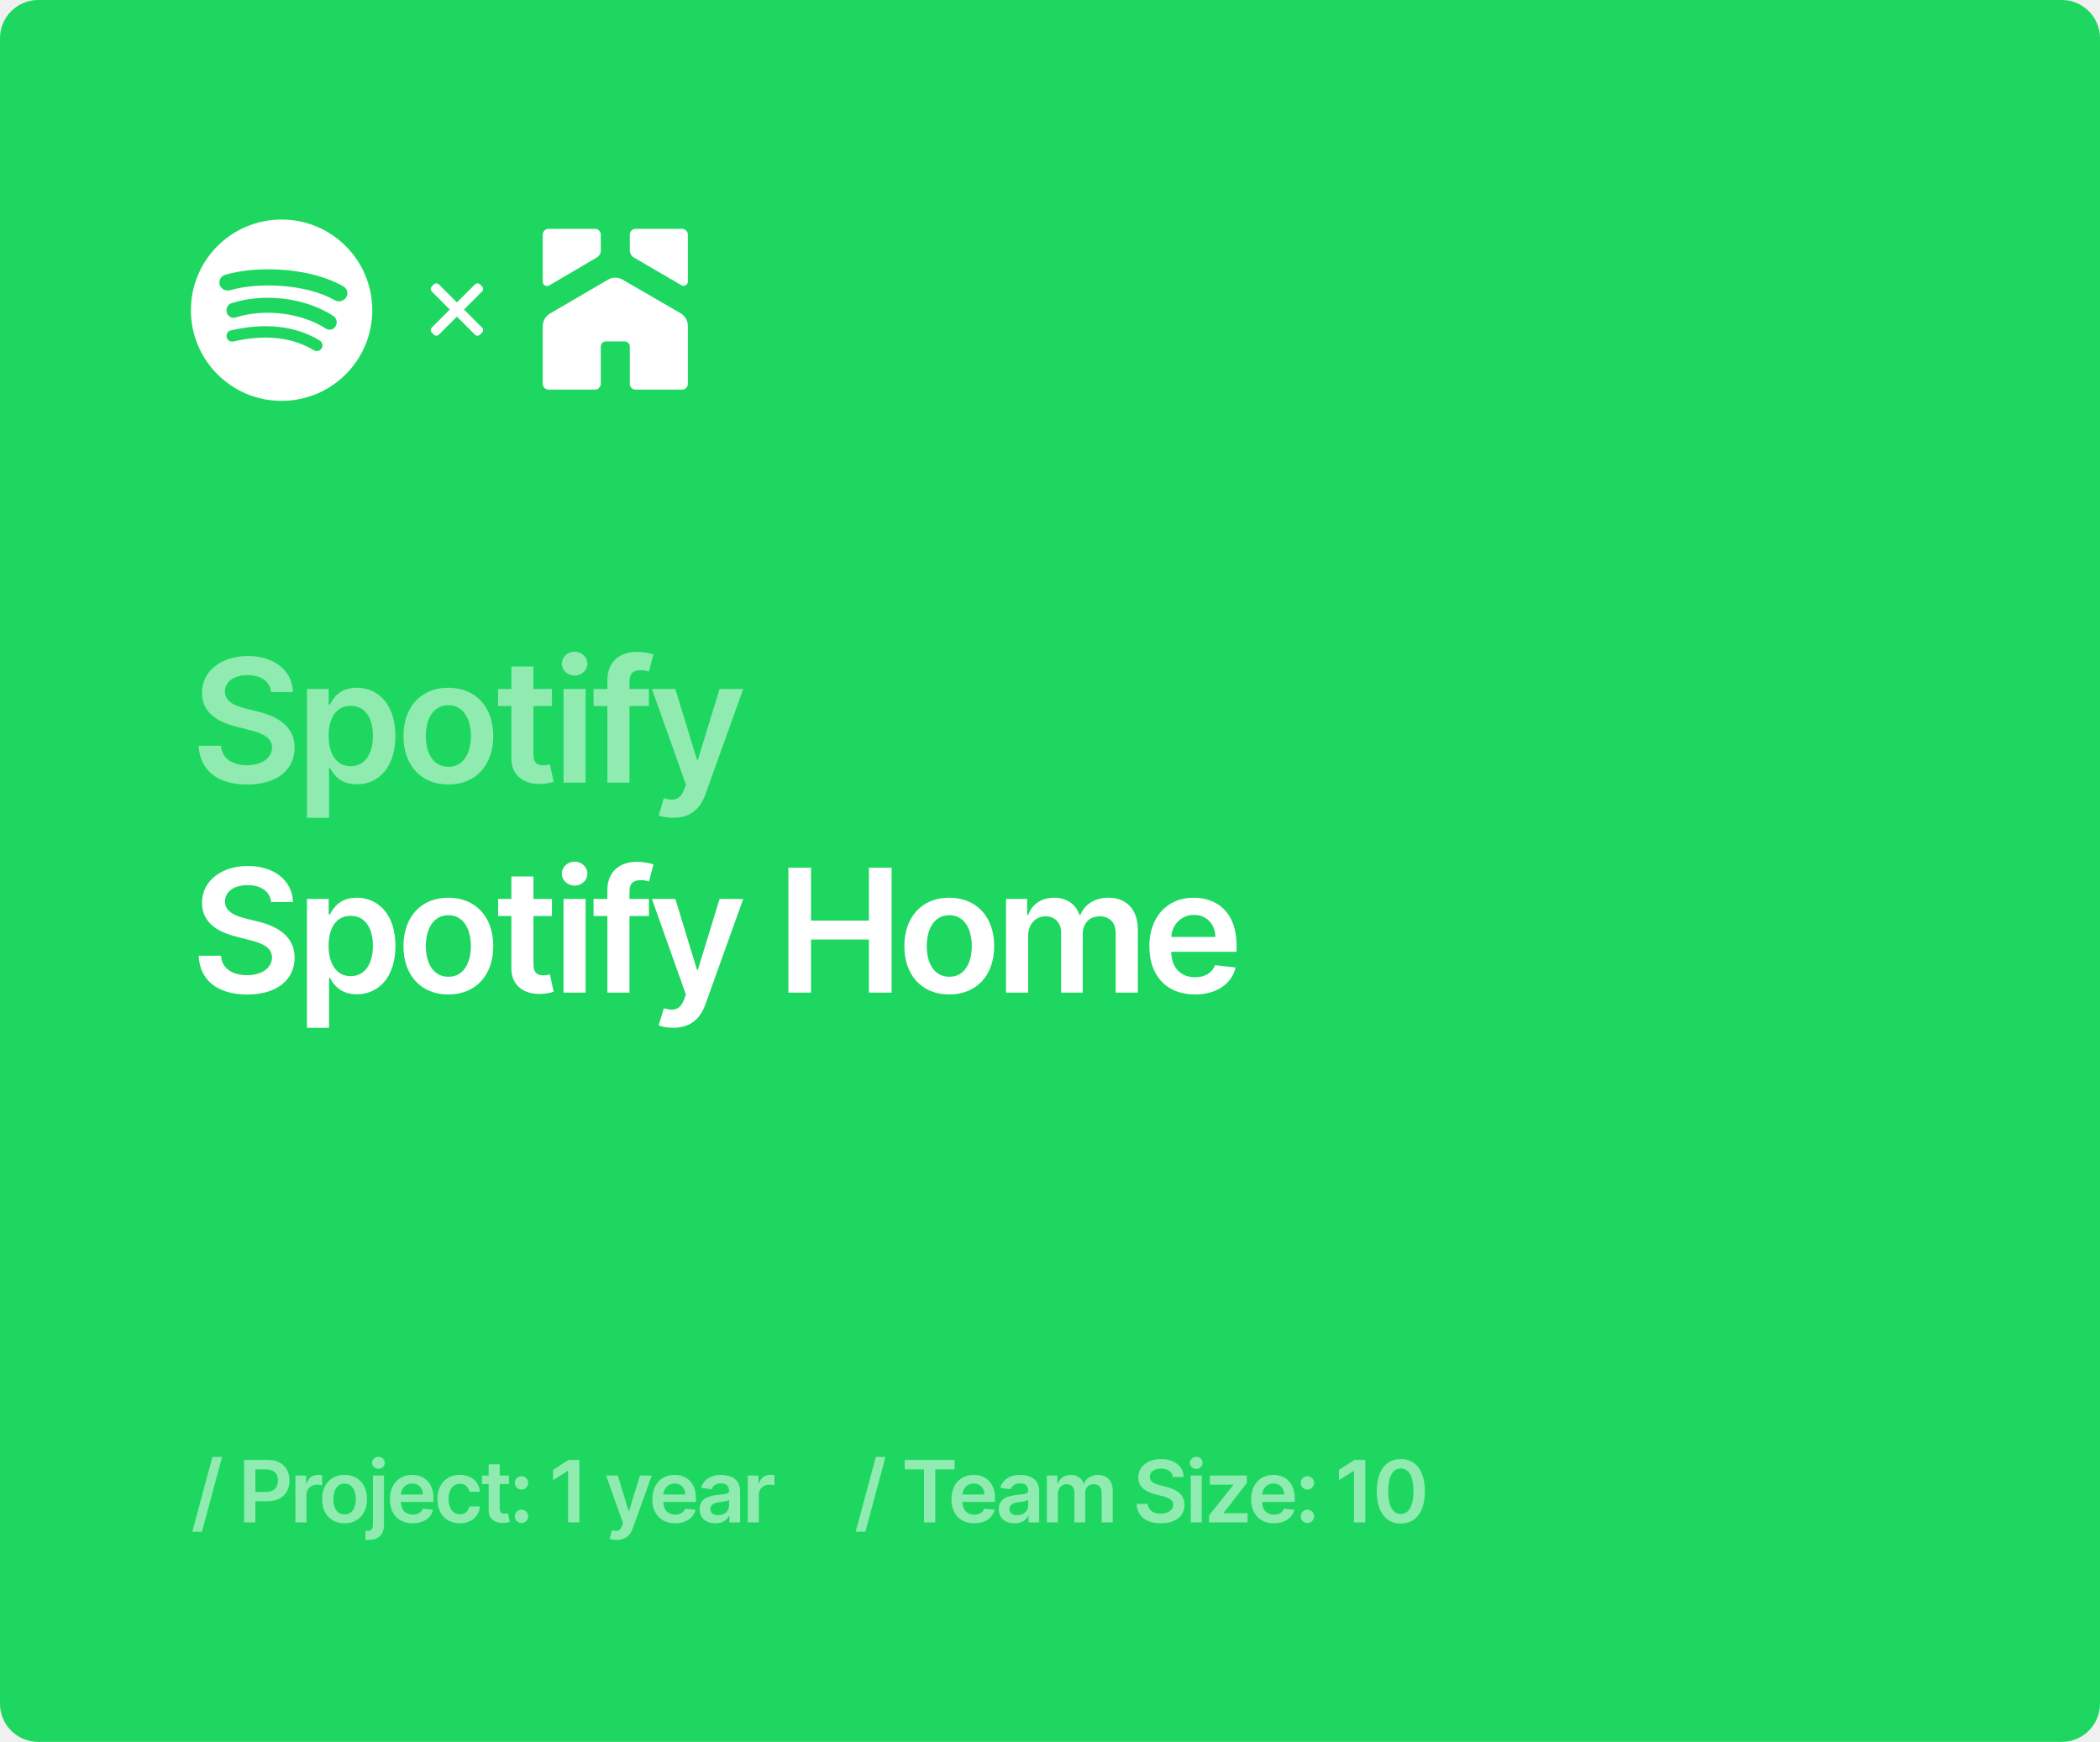
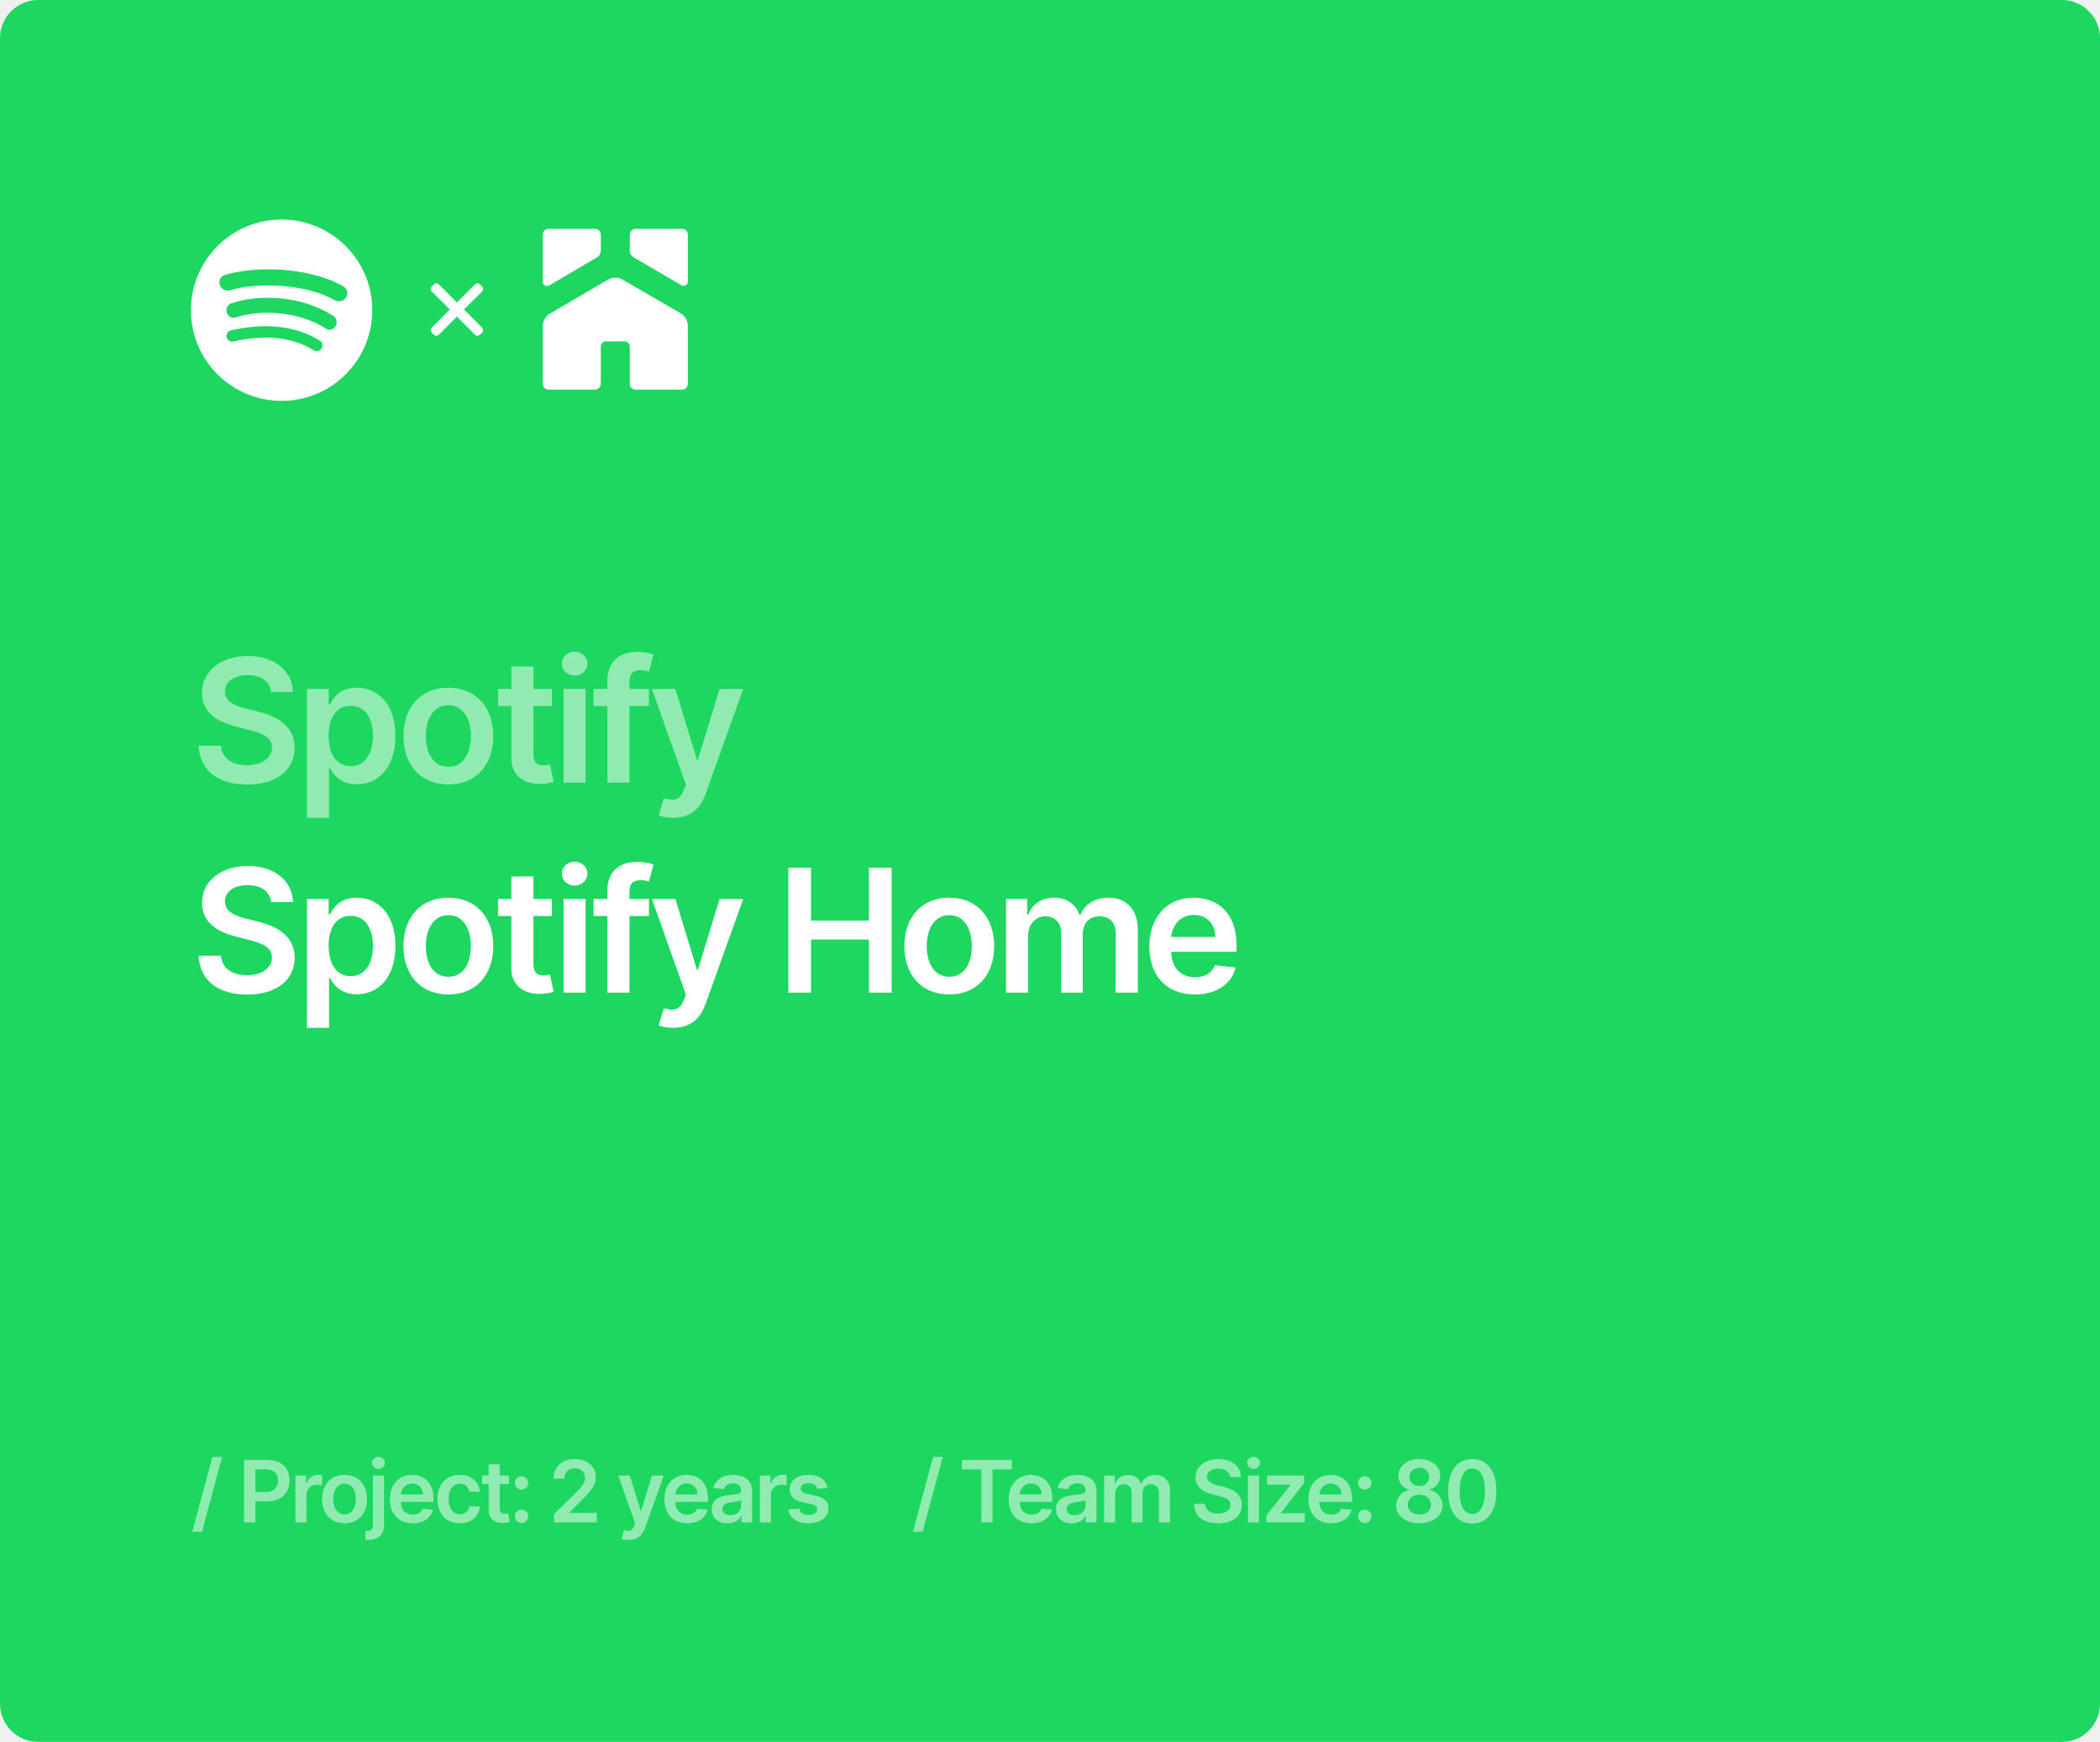
<svg xmlns="http://www.w3.org/2000/svg" width="440" height="365" viewBox="0 0 440 365" fill="none">
  <rect width="440" height="365" rx="8" fill="#1ED760" />
-   <path d="M46.533 305.295H44.506L40.288 320.969H42.314L46.533 305.295ZM51.136 319H53.508V314.577H56.014C59.037 314.577 60.66 312.761 60.66 310.243C60.66 307.744 59.056 305.909 56.045 305.909H51.136V319ZM53.508 312.627V307.891H55.681C57.458 307.891 58.244 308.849 58.244 310.243C58.244 311.636 57.458 312.627 55.694 312.627H53.508ZM61.898 319H64.212V313.228C64.212 311.982 65.152 311.099 66.424 311.099C66.814 311.099 67.299 311.17 67.498 311.234V309.105C67.287 309.067 66.922 309.041 66.666 309.041C65.541 309.041 64.602 309.68 64.244 310.818H64.142V309.182H61.898V319ZM72.193 319.192C75.07 319.192 76.898 317.165 76.898 314.129C76.898 311.087 75.07 309.054 72.193 309.054C69.317 309.054 67.489 311.087 67.489 314.129C67.489 317.165 69.317 319.192 72.193 319.192ZM72.206 317.338C70.614 317.338 69.835 315.919 69.835 314.123C69.835 312.327 70.614 310.888 72.206 310.888C73.772 310.888 74.552 312.327 74.552 314.123C74.552 315.919 73.772 317.338 72.206 317.338ZM78.142 309.182V319.531C78.142 320.355 77.79 320.796 76.902 320.796C76.787 320.796 76.697 320.79 76.569 320.783V322.669C76.735 322.682 76.876 322.682 77.042 322.682C79.209 322.682 80.456 321.685 80.456 319.562V309.182H78.142ZM79.292 307.788C80.027 307.788 80.628 307.226 80.628 306.536C80.628 305.839 80.027 305.276 79.292 305.276C78.551 305.276 77.95 305.839 77.95 306.536C77.95 307.226 78.551 307.788 79.292 307.788ZM86.462 319.192C88.75 319.192 90.322 318.073 90.731 316.366L88.571 316.124C88.258 316.955 87.491 317.389 86.494 317.389C84.998 317.389 84.007 316.405 83.988 314.724H90.827V314.014C90.827 310.569 88.756 309.054 86.34 309.054C83.528 309.054 81.693 311.119 81.693 314.148C81.693 317.229 83.502 319.192 86.462 319.192ZM83.994 313.164C84.065 311.911 84.991 310.857 86.372 310.857C87.702 310.857 88.597 311.828 88.609 313.164H83.994ZM96.348 319.192C98.815 319.192 100.387 317.728 100.554 315.644H98.342C98.144 316.699 97.383 317.306 96.367 317.306C94.922 317.306 93.989 316.098 93.989 314.091C93.989 312.109 94.941 310.92 96.367 310.92C97.479 310.92 98.163 311.636 98.342 312.582H100.554C100.394 310.454 98.732 309.054 96.335 309.054C93.458 309.054 91.643 311.131 91.643 314.129C91.643 317.102 93.414 319.192 96.348 319.192ZM106.636 309.182H104.7V306.83H102.386V309.182H100.992V310.972H102.386V316.43C102.373 318.278 103.715 319.185 105.454 319.134C106.112 319.115 106.566 318.987 106.815 318.904L106.425 317.095C106.298 317.127 106.035 317.185 105.748 317.185C105.166 317.185 104.7 316.98 104.7 316.047V310.972H106.636V309.182ZM109.277 319.141C110.031 319.141 110.677 318.514 110.683 317.734C110.677 316.967 110.031 316.341 109.277 316.341C108.497 316.341 107.864 316.967 107.871 317.734C107.864 318.514 108.497 319.141 109.277 319.141ZM109.277 312.129C110.031 312.129 110.677 311.502 110.683 310.722C110.677 309.955 110.031 309.329 109.277 309.329C108.497 309.329 107.864 309.955 107.871 310.722C107.864 311.502 108.497 312.129 109.277 312.129ZM121.396 305.909H119.14L115.886 307.999V310.173L118.948 308.217H119.025V319H121.396V305.909ZM129.209 322.682C131.011 322.682 132.053 321.755 132.609 320.189L136.553 309.195L134.079 309.182L131.81 316.597H131.708L129.445 309.182H126.99L130.551 319.205L130.353 319.735C129.924 320.854 129.247 320.93 128.237 320.636L127.7 322.439C128.013 322.567 128.576 322.682 129.209 322.682ZM141.452 319.192C143.74 319.192 145.312 318.073 145.721 316.366L143.561 316.124C143.248 316.955 142.481 317.389 141.484 317.389C139.988 317.389 138.997 316.405 138.978 314.724H145.817V314.014C145.817 310.569 143.746 309.054 141.33 309.054C138.518 309.054 136.683 311.119 136.683 314.148C136.683 317.229 138.492 319.192 141.452 319.192ZM138.984 313.164C139.055 311.911 139.981 310.857 141.362 310.857C142.692 310.857 143.587 311.828 143.599 313.164H138.984ZM149.88 319.198C151.421 319.198 152.341 318.476 152.763 317.651H152.84V319H155.064V312.429C155.064 309.834 152.948 309.054 151.076 309.054C149.011 309.054 147.426 309.974 146.914 311.764L149.075 312.071C149.305 311.4 149.957 310.825 151.088 310.825C152.162 310.825 152.75 311.374 152.75 312.339V312.378C152.75 313.043 152.054 313.075 150.321 313.26C148.416 313.464 146.595 314.033 146.595 316.245C146.595 318.175 148.007 319.198 149.88 319.198ZM150.481 317.498C149.516 317.498 148.826 317.057 148.826 316.207C148.826 315.318 149.599 314.947 150.634 314.8C151.242 314.717 152.456 314.564 152.757 314.321V315.478C152.757 316.571 151.875 317.498 150.481 317.498ZM156.671 319H158.985V313.228C158.985 311.982 159.924 311.099 161.196 311.099C161.586 311.099 162.072 311.17 162.27 311.234V309.105C162.059 309.067 161.695 309.041 161.439 309.041C160.314 309.041 159.375 309.68 159.017 310.818H158.914V309.182H156.671V319Z" fill="white" fill-opacity="0.5" />
-   <path d="M185.533 305.295H183.506L179.288 320.969H181.314L185.533 305.295ZM189.561 307.897H193.607V319H195.96V307.897H200.006V305.909H189.561V307.897ZM204.12 319.192C206.408 319.192 207.98 318.073 208.39 316.366L206.229 316.124C205.916 316.955 205.149 317.389 204.152 317.389C202.656 317.389 201.665 316.405 201.646 314.724H208.485V314.014C208.485 310.569 206.414 309.054 203.998 309.054C201.186 309.054 199.351 311.119 199.351 314.148C199.351 317.229 201.16 319.192 204.12 319.192ZM201.652 313.164C201.723 311.911 202.649 310.857 204.03 310.857C205.36 310.857 206.255 311.828 206.267 313.164H201.652ZM212.548 319.198C214.089 319.198 215.009 318.476 215.431 317.651H215.508V319H217.732V312.429C217.732 309.834 215.616 309.054 213.744 309.054C211.679 309.054 210.094 309.974 209.582 311.764L211.743 312.071C211.973 311.4 212.625 310.825 213.756 310.825C214.83 310.825 215.418 311.374 215.418 312.339V312.378C215.418 313.043 214.722 313.075 212.989 313.26C211.084 313.464 209.263 314.033 209.263 316.245C209.263 318.175 210.675 319.198 212.548 319.198ZM213.149 317.498C212.184 317.498 211.494 317.057 211.494 316.207C211.494 315.318 212.267 314.947 213.303 314.8C213.91 314.717 215.124 314.564 215.425 314.321V315.478C215.425 316.571 214.543 317.498 213.149 317.498ZM219.339 319H221.653V313.03C221.653 311.822 222.458 311.004 223.455 311.004C224.433 311.004 225.105 311.662 225.105 312.672V319H227.374V312.876C227.374 311.771 228.032 311.004 229.151 311.004C230.084 311.004 230.825 311.553 230.825 312.768V319H233.146V312.41C233.146 310.217 231.88 309.054 230.078 309.054C228.652 309.054 227.565 309.757 227.131 310.85H227.029C226.651 309.738 225.699 309.054 224.376 309.054C223.059 309.054 222.075 309.732 221.666 310.85H221.551V309.182H219.339V319ZM245.735 309.508H248.017C247.972 307.296 246.086 305.73 243.299 305.73C240.551 305.73 238.486 307.277 238.492 309.591C238.492 311.47 239.828 312.55 241.983 313.107L243.472 313.49C244.885 313.848 245.818 314.289 245.824 315.305C245.818 316.424 244.757 317.172 243.21 317.172C241.727 317.172 240.576 316.507 240.48 315.133H238.147C238.243 317.734 240.18 319.198 243.229 319.198C246.367 319.198 248.189 317.632 248.196 315.325C248.189 313.055 246.316 312.02 244.348 311.553L243.12 311.246C242.046 310.991 240.883 310.537 240.896 309.444C240.902 308.46 241.784 307.737 243.267 307.737C244.68 307.737 245.613 308.396 245.735 309.508ZM249.488 319H251.801V309.182H249.488V319ZM250.651 307.788C251.386 307.788 251.987 307.226 251.987 306.536C251.987 305.839 251.386 305.276 250.651 305.276C249.909 305.276 249.309 305.839 249.309 306.536C249.309 307.226 249.909 307.788 250.651 307.788ZM253.333 319H261.393V317.082H256.408V316.999L261.227 310.761V309.182H253.499V311.099H258.396V311.183L253.333 317.53V319ZM266.914 319.192C269.202 319.192 270.774 318.073 271.184 316.366L269.023 316.124C268.71 316.955 267.943 317.389 266.946 317.389C265.45 317.389 264.459 316.405 264.44 314.724H271.279V314.014C271.279 310.569 269.208 309.054 266.792 309.054C263.98 309.054 262.145 311.119 262.145 314.148C262.145 317.229 263.954 319.192 266.914 319.192ZM264.446 313.164C264.517 311.911 265.443 310.857 266.824 310.857C268.154 310.857 269.049 311.828 269.061 313.164H264.446ZM273.942 319.141C274.697 319.141 275.342 318.514 275.349 317.734C275.342 316.967 274.697 316.341 273.942 316.341C273.163 316.341 272.53 316.967 272.536 317.734C272.53 318.514 273.163 319.141 273.942 319.141ZM273.942 312.129C274.697 312.129 275.342 311.502 275.349 310.722C275.342 309.955 274.697 309.329 273.942 309.329C273.163 309.329 272.53 309.955 272.536 310.722C272.53 311.502 273.163 312.129 273.942 312.129ZM286.062 305.909H283.805L280.552 307.999V310.173L283.613 308.217H283.69V319H286.062V305.909ZM293.504 319.249C296.662 319.256 298.547 316.763 298.547 312.467C298.547 308.197 296.649 305.73 293.504 305.73C290.359 305.73 288.467 308.191 288.461 312.467C288.461 316.756 290.346 319.249 293.504 319.249ZM293.504 317.249C291.874 317.249 290.851 315.612 290.858 312.467C290.864 309.348 291.881 307.705 293.504 307.705C295.134 307.705 296.15 309.348 296.157 312.467C296.157 315.612 295.141 317.249 293.504 317.249Z" fill="white" fill-opacity="0.5" />
+   <path d="M46.533 305.295H44.506L40.288 320.969H42.314L46.533 305.295ZM51.136 319H53.508V314.577H56.014C59.037 314.577 60.66 312.761 60.66 310.243C60.66 307.744 59.056 305.909 56.045 305.909H51.136V319ZM53.508 312.627V307.891H55.681C57.458 307.891 58.244 308.849 58.244 310.243C58.244 311.636 57.458 312.627 55.694 312.627H53.508ZM61.898 319H64.212V313.228C64.212 311.982 65.152 311.099 66.424 311.099C66.814 311.099 67.299 311.17 67.498 311.234V309.105C67.287 309.067 66.922 309.041 66.666 309.041C65.541 309.041 64.602 309.68 64.244 310.818H64.142V309.182H61.898V319ZM72.193 319.192C75.07 319.192 76.898 317.165 76.898 314.129C76.898 311.087 75.07 309.054 72.193 309.054C69.317 309.054 67.489 311.087 67.489 314.129C67.489 317.165 69.317 319.192 72.193 319.192ZM72.206 317.338C70.614 317.338 69.835 315.919 69.835 314.123C69.835 312.327 70.614 310.888 72.206 310.888C73.772 310.888 74.552 312.327 74.552 314.123C74.552 315.919 73.772 317.338 72.206 317.338ZM78.142 309.182V319.531C78.142 320.355 77.79 320.796 76.902 320.796C76.787 320.796 76.697 320.79 76.569 320.783V322.669C76.735 322.682 76.876 322.682 77.042 322.682C79.209 322.682 80.456 321.685 80.456 319.562V309.182H78.142ZM79.292 307.788C80.027 307.788 80.628 307.226 80.628 306.536C80.628 305.839 80.027 305.276 79.292 305.276C78.551 305.276 77.95 305.839 77.95 306.536C77.95 307.226 78.551 307.788 79.292 307.788ZM86.462 319.192C88.75 319.192 90.322 318.073 90.731 316.366L88.571 316.124C88.258 316.955 87.491 317.389 86.494 317.389C84.998 317.389 84.007 316.405 83.988 314.724H90.827V314.014C90.827 310.569 88.756 309.054 86.34 309.054C83.528 309.054 81.693 311.119 81.693 314.148C81.693 317.229 83.502 319.192 86.462 319.192ZM83.994 313.164C84.065 311.911 84.991 310.857 86.372 310.857C87.702 310.857 88.597 311.828 88.609 313.164H83.994ZM96.348 319.192C98.815 319.192 100.387 317.728 100.554 315.644H98.342C98.144 316.699 97.383 317.306 96.367 317.306C94.922 317.306 93.989 316.098 93.989 314.091C93.989 312.109 94.941 310.92 96.367 310.92C97.479 310.92 98.163 311.636 98.342 312.582H100.554C100.394 310.454 98.732 309.054 96.335 309.054C93.458 309.054 91.643 311.131 91.643 314.129C91.643 317.102 93.414 319.192 96.348 319.192ZM106.636 309.182H104.7V306.83H102.386V309.182H100.992V310.972H102.386V316.43C102.373 318.278 103.715 319.185 105.454 319.134C106.112 319.115 106.566 318.987 106.815 318.904L106.425 317.095C106.298 317.127 106.035 317.185 105.748 317.185C105.166 317.185 104.7 316.98 104.7 316.047V310.972H106.636V309.182ZM109.277 319.141C110.031 319.141 110.677 318.514 110.683 317.734C110.677 316.967 110.031 316.341 109.277 316.341C108.497 316.341 107.864 316.967 107.871 317.734C107.864 318.514 108.497 319.141 109.277 319.141ZM109.277 312.129C110.031 312.129 110.677 311.502 110.683 310.722C110.677 309.955 110.031 309.329 109.277 309.329C108.497 309.329 107.864 309.955 107.871 310.722C107.864 311.502 108.497 312.129 109.277 312.129ZM116.071 319H125.046V317.018H119.344V316.929L121.601 314.634C124.145 312.192 124.848 311.004 124.848 309.527C124.848 307.335 123.064 305.73 120.431 305.73C117.836 305.73 115.995 307.341 115.995 309.827H118.251C118.251 308.491 119.095 307.654 120.399 307.654C121.645 307.654 122.572 308.415 122.572 309.648C122.572 310.741 121.907 311.521 120.616 312.832L116.071 317.287V319ZM131.74 322.682C133.542 322.682 134.584 321.755 135.14 320.189L139.084 309.195L136.611 309.182L134.341 316.597H134.239L131.976 309.182H129.522L133.082 319.205L132.884 319.735C132.456 320.854 131.778 320.93 130.768 320.636L130.231 322.439C130.544 322.567 131.107 322.682 131.74 322.682ZM143.983 319.192C146.271 319.192 147.844 318.073 148.253 316.366L146.092 316.124C145.779 316.955 145.012 317.389 144.015 317.389C142.519 317.389 141.528 316.405 141.509 314.724H148.349V314.014C148.349 310.569 146.278 309.054 143.861 309.054C141.049 309.054 139.214 311.119 139.214 314.148C139.214 317.229 141.023 319.192 143.983 319.192ZM141.516 313.164C141.586 311.911 142.513 310.857 143.893 310.857C145.223 310.857 146.118 311.828 146.131 313.164H141.516ZM152.411 319.198C153.952 319.198 154.872 318.476 155.294 317.651H155.371V319H157.595V312.429C157.595 309.834 155.48 309.054 153.607 309.054C151.542 309.054 149.957 309.974 149.446 311.764L151.606 312.071C151.836 311.4 152.488 310.825 153.62 310.825C154.693 310.825 155.281 311.374 155.281 312.339V312.378C155.281 313.043 154.585 313.075 152.853 313.26C150.948 313.464 149.126 314.033 149.126 316.245C149.126 318.175 150.539 319.198 152.411 319.198ZM153.012 317.498C152.047 317.498 151.357 317.057 151.357 316.207C151.357 315.318 152.13 314.947 153.166 314.8C153.773 314.717 154.987 314.564 155.288 314.321V315.478C155.288 316.571 154.406 317.498 153.012 317.498ZM159.202 319H161.516V313.228C161.516 311.982 162.456 311.099 163.728 311.099C164.118 311.099 164.603 311.17 164.802 311.234V309.105C164.591 309.067 164.226 309.041 163.971 309.041C162.846 309.041 161.906 309.68 161.548 310.818H161.446V309.182H159.202V319ZM173.379 311.777C173.059 310.115 171.73 309.054 169.429 309.054C167.063 309.054 165.453 310.217 165.459 312.033C165.453 313.464 166.335 314.411 168.22 314.8L169.895 315.152C170.796 315.35 171.218 315.714 171.218 316.271C171.218 316.942 170.49 317.447 169.39 317.447C168.329 317.447 167.639 316.987 167.441 316.104L165.184 316.322C165.472 318.124 166.987 319.192 169.397 319.192C171.851 319.192 173.583 317.92 173.59 316.06C173.583 314.66 172.682 313.803 170.828 313.401L169.154 313.043C168.156 312.819 167.76 312.474 167.767 311.905C167.76 311.24 168.495 310.78 169.46 310.78C170.528 310.78 171.09 311.362 171.269 312.007L173.379 311.777Z" fill="white" fill-opacity="0.5" />
+   <path d="M197.533 305.295H195.506L191.288 320.969H193.314L197.533 305.295ZM201.561 307.897H205.607V319H207.96V307.897H212.006V305.909H201.561V307.897ZM216.12 319.192C218.408 319.192 219.98 318.073 220.39 316.366L218.229 316.124C217.916 316.955 217.149 317.389 216.152 317.389C214.656 317.389 213.665 316.405 213.646 314.724H220.485V314.014C220.485 310.569 218.414 309.054 215.998 309.054C213.186 309.054 211.351 311.119 211.351 314.148C211.351 317.229 213.16 319.192 216.12 319.192ZM213.652 313.164C213.723 311.911 214.649 310.857 216.03 310.857C217.36 310.857 218.255 311.828 218.267 313.164H213.652ZM224.548 319.198C226.089 319.198 227.009 318.476 227.431 317.651H227.508V319H229.732V312.429C229.732 309.834 227.616 309.054 225.744 309.054C223.679 309.054 222.094 309.974 221.582 311.764L223.743 312.071C223.973 311.4 224.625 310.825 225.756 310.825C226.83 310.825 227.418 311.374 227.418 312.339V312.378C227.418 313.043 226.722 313.075 224.989 313.26C223.084 313.464 221.263 314.033 221.263 316.245C221.263 318.175 222.675 319.198 224.548 319.198ZM225.149 317.498C224.184 317.498 223.494 317.057 223.494 316.207C223.494 315.318 224.267 314.947 225.303 314.8C225.91 314.717 227.124 314.564 227.425 314.321V315.478C227.425 316.571 226.543 317.498 225.149 317.498ZM231.339 319H233.653V313.03C233.653 311.822 234.458 311.004 235.455 311.004C236.433 311.004 237.105 311.662 237.105 312.672V319H239.374V312.876C239.374 311.771 240.032 311.004 241.151 311.004C242.084 311.004 242.825 311.553 242.825 312.768V319H245.146V312.41C245.146 310.217 243.88 309.054 242.078 309.054C240.652 309.054 239.565 309.757 239.131 310.85H239.029C238.651 309.738 237.699 309.054 236.376 309.054C235.059 309.054 234.075 309.732 233.666 310.85H233.551V309.182H231.339V319ZM257.735 309.508H260.017C259.972 307.296 258.086 305.73 255.299 305.73C252.551 305.73 250.486 307.277 250.492 309.591C250.492 311.47 251.828 312.55 253.983 313.107L255.472 313.49C256.885 313.848 257.818 314.289 257.824 315.305C257.818 316.424 256.757 317.172 255.21 317.172C253.727 317.172 252.576 316.507 252.48 315.133H250.147C250.243 317.734 252.18 319.198 255.229 319.198C258.367 319.198 260.189 317.632 260.196 315.325C260.189 313.055 258.316 312.02 256.348 311.553L255.12 311.246C254.046 310.991 252.883 310.537 252.896 309.444C252.902 308.46 253.784 307.737 255.267 307.737C256.68 307.737 257.613 308.396 257.735 309.508ZM261.488 319H263.801V309.182H261.488V319ZM262.651 307.788C263.386 307.788 263.987 307.226 263.987 306.536C263.987 305.839 263.386 305.276 262.651 305.276C261.909 305.276 261.309 305.839 261.309 306.536C261.309 307.226 261.909 307.788 262.651 307.788ZM265.333 319H273.393V317.082H268.408V316.999L273.227 310.761V309.182H265.499V311.099H270.396V311.183L265.333 317.53V319ZM278.914 319.192C281.202 319.192 282.774 318.073 283.184 316.366L281.023 316.124C280.71 316.955 279.943 317.389 278.946 317.389C277.45 317.389 276.459 316.405 276.44 314.724H283.279V314.014C283.279 310.569 281.208 309.054 278.792 309.054C275.98 309.054 274.145 311.119 274.145 314.148C274.145 317.229 275.954 319.192 278.914 319.192ZM276.446 313.164C276.517 311.911 277.443 310.857 278.824 310.857C280.154 310.857 281.049 311.828 281.061 313.164H276.446ZM285.942 319.141C286.697 319.141 287.342 318.514 287.349 317.734C287.342 316.967 286.697 316.341 285.942 316.341C285.163 316.341 284.53 316.967 284.536 317.734C284.53 318.514 285.163 319.141 285.942 319.141ZM285.942 312.129C286.697 312.129 287.342 311.502 287.349 310.722C287.342 309.955 286.697 309.329 285.942 309.329C285.163 309.329 284.53 309.955 284.536 310.722C284.53 311.502 285.163 312.129 285.942 312.129ZM297.39 319.179C300.222 319.179 302.248 317.619 302.255 315.491C302.248 313.854 301.04 312.487 299.519 312.231V312.141C300.842 311.847 301.763 310.658 301.769 309.239C301.763 307.226 299.909 305.73 297.39 305.73C294.853 305.73 292.999 307.219 293.005 309.239C292.999 310.658 293.907 311.847 295.255 312.141V312.231C293.709 312.487 292.513 313.854 292.52 315.491C292.513 317.619 294.533 319.179 297.39 319.179ZM297.39 317.351C295.907 317.351 294.949 316.533 294.961 315.325C294.949 314.072 295.978 313.183 297.39 313.183C298.784 313.183 299.807 314.078 299.819 315.325C299.807 316.533 298.854 317.351 297.39 317.351ZM297.39 311.387C296.176 311.387 295.307 310.601 295.319 309.463C295.307 308.338 296.15 307.584 297.39 307.584C298.611 307.584 299.449 308.338 299.461 309.463C299.449 310.607 298.586 311.387 297.39 311.387ZM308.475 319.249C311.633 319.256 313.518 316.763 313.518 312.467C313.518 308.197 311.62 305.73 308.475 305.73C305.33 305.73 303.438 308.191 303.432 312.467C303.432 316.756 305.317 319.249 308.475 319.249ZM308.475 317.249C306.845 317.249 305.822 315.612 305.829 312.467C305.835 309.348 306.851 307.705 308.475 307.705C310.105 307.705 311.121 309.348 311.128 312.467C311.128 315.612 310.111 317.249 308.475 317.249Z" fill="white" fill-opacity="0.5" />
  <path fill-rule="evenodd" clip-rule="evenodd" d="M40 65C40 54.507 48.507 46 59 46L58.999 46.001C69.494 46.001 78 54.507 78 65C78 75.494 69.494 84 59 84C48.507 84 40 75.494 40 65ZM65.749 73.393C66.312 73.738 67.049 73.56 67.392 72.999C67.738 72.437 67.559 71.704 66.996 71.359C61.944 68.279 55.681 67.562 48.38 69.227C47.736 69.373 47.334 70.012 47.481 70.654C47.628 71.295 48.269 71.697 48.912 71.551C55.584 70.031 61.249 70.651 65.749 73.393ZM70.33 68.35C69.901 69.087 68.989 69.319 68.293 68.866C63.186 65.549 55.403 64.589 49.363 66.526C48.58 66.776 47.752 66.31 47.514 65.483C47.279 64.656 47.72 63.783 48.502 63.532C55.401 61.32 63.978 62.391 69.842 66.199C70.538 66.652 70.758 67.615 70.33 68.35V68.35ZM48.234 60.808C54.032 59.118 64.05 59.437 70.122 62.9H70.123C70.957 63.377 72.041 63.112 72.536 62.308C73.034 61.505 72.759 60.467 71.92 59.99C64.929 56.004 53.866 55.63 47.212 57.569C46.28 57.841 45.755 58.786 46.037 59.681C46.319 60.574 47.304 61.079 48.234 60.808Z" fill="white" />
  <path fill-rule="evenodd" clip-rule="evenodd" d="M91.424 60.141L95.732 64.448L100.04 60.141L100.452 60.553L96.145 64.861L100.452 69.168L100.04 69.581L95.732 65.274L91.424 69.581L91.012 69.168L95.319 64.861L91.012 60.553L91.424 60.141Z" fill="white" stroke="white" stroke-width="1.52" stroke-linejoin="round" />
-   <path d="M115.075 59.815L125.033 53.961C125.558 53.654 125.884 53.086 125.884 52.479V49.174C125.884 48.5 125.339 47.952 124.667 47.952H114.935C114.264 47.952 113.719 48.5 113.719 49.174V59.041C113.719 59.735 114.47 60.169 115.075 59.815ZM142.603 65.643L130.444 58.594C129.5 58.046 128.337 58.046 127.393 58.6L115.228 65.71C114.297 66.257 113.719 67.259 113.719 68.347V80.417C113.719 81.091 114.264 81.638 114.935 81.638H124.661C125.332 81.638 125.877 81.091 125.877 80.417V72.62C125.877 72.025 126.356 71.538 126.954 71.538H130.883C131.475 71.538 131.96 72.019 131.96 72.62V80.424C131.96 81.098 132.505 81.645 133.176 81.645H142.902C143.573 81.645 144.119 81.098 144.119 80.424V68.287C144.119 67.199 143.54 66.191 142.603 65.643ZM142.902 47.952H133.176C132.505 47.952 131.96 48.5 131.96 49.174V52.472C131.96 53.086 132.286 53.654 132.811 53.961L142.769 59.769C143.367 60.116 144.119 59.682 144.119 58.987V49.174C144.119 48.5 143.573 47.952 142.902 47.952Z" fill="white" />
+   <path d="M115.076 59.815L125.034 53.96C125.559 53.653 125.885 53.086 125.885 52.478V49.174C125.885 48.5 125.34 47.952 124.668 47.952H114.936C114.265 47.952 113.72 48.5 113.72 49.174V59.041C113.72 59.735 114.471 60.169 115.076 59.815ZM142.604 65.643L130.445 58.593C129.501 58.046 128.338 58.046 127.394 58.6L115.229 65.71C114.298 66.257 113.72 67.259 113.72 68.347V80.417C113.72 81.091 114.265 81.638 114.936 81.638H124.662C125.333 81.638 125.878 81.091 125.878 80.417V72.619C125.878 72.025 126.357 71.538 126.955 71.538H130.884C131.476 71.538 131.961 72.018 131.961 72.619V80.423C131.961 81.097 132.506 81.645 133.177 81.645H142.903C143.574 81.645 144.119 81.097 144.119 80.423V68.287C144.119 67.198 143.541 66.19 142.604 65.643ZM142.903 47.952H133.177C132.506 47.952 131.961 48.5 131.961 49.174V52.472C131.961 53.086 132.287 53.653 132.812 53.96L142.77 59.768C143.368 60.115 144.119 59.681 144.119 58.987V49.174C144.119 48.5 143.574 47.952 142.903 47.952Z" fill="white" />
  <path d="M56.811 145.016H61.375C61.285 140.592 57.514 137.46 51.94 137.46C46.443 137.46 42.314 140.554 42.327 145.182C42.327 148.94 44.999 151.101 49.307 152.213L52.285 152.98C55.111 153.696 56.977 154.578 56.99 156.611C56.977 158.848 54.855 160.344 51.761 160.344C48.795 160.344 46.494 159.014 46.303 156.266H41.636C41.828 161.469 45.702 164.396 51.8 164.396C58.077 164.396 61.72 161.264 61.733 156.649C61.72 152.111 57.974 150.04 54.037 149.107L51.582 148.493C49.435 147.982 47.108 147.074 47.133 144.888C47.146 142.919 48.91 141.474 51.876 141.474C54.702 141.474 56.568 142.791 56.811 145.016ZM64.317 171.364H68.945V160.906H69.136C69.865 162.338 71.386 164.345 74.761 164.345C79.389 164.345 82.854 160.676 82.854 154.207C82.854 147.662 79.287 144.108 74.749 144.108C71.284 144.108 69.84 146.192 69.136 147.611H68.868V144.364H64.317V171.364ZM68.855 154.182C68.855 150.372 70.492 147.905 73.47 147.905C76.551 147.905 78.136 150.526 78.136 154.182C78.136 157.864 76.526 160.548 73.47 160.548C70.517 160.548 68.855 157.991 68.855 154.182ZM93.942 164.384C99.695 164.384 103.351 160.331 103.351 154.259C103.351 148.173 99.695 144.108 93.942 144.108C88.189 144.108 84.533 148.173 84.533 154.259C84.533 160.331 88.189 164.384 93.942 164.384ZM93.968 160.676C90.784 160.676 89.225 157.838 89.225 154.246C89.225 150.653 90.784 147.777 93.968 147.777C97.1 147.777 98.659 150.653 98.659 154.246C98.659 157.838 97.1 160.676 93.968 160.676ZM115.644 144.364H111.771V139.659H107.143V144.364H104.356V147.943H107.143V158.861C107.118 162.555 109.802 164.371 113.279 164.268C114.596 164.23 115.504 163.974 116.002 163.808L115.223 160.19C114.967 160.254 114.443 160.369 113.868 160.369C112.704 160.369 111.771 159.96 111.771 158.094V147.943H115.644V144.364ZM118.075 164H122.703V144.364H118.075V164ZM120.402 141.577C121.872 141.577 123.073 140.452 123.073 139.071C123.073 137.678 121.872 136.553 120.402 136.553C118.919 136.553 117.717 137.678 117.717 139.071C117.717 140.452 118.919 141.577 120.402 141.577ZM135.968 144.364H131.889V142.817C131.889 141.283 132.529 140.426 134.255 140.426C134.983 140.426 135.597 140.592 135.98 140.707L136.914 137.128C136.313 136.923 134.996 136.591 133.398 136.591C129.985 136.591 127.262 138.547 127.262 142.51V144.364H124.36V147.943H127.262V164H131.889V147.943H135.968V144.364ZM141.028 171.364C144.633 171.364 146.717 169.51 147.829 166.378L155.717 144.389L150.77 144.364L146.231 159.193H146.027L141.501 144.364H136.592L143.713 164.409L143.317 165.47C142.46 167.707 141.105 167.861 139.085 167.273L138.011 170.878C138.638 171.134 139.763 171.364 141.028 171.364Z" fill="white" fill-opacity="0.5" />
  <path d="M56.811 189.016H61.375C61.285 184.592 57.514 181.46 51.94 181.46C46.443 181.46 42.314 184.554 42.327 189.182C42.327 192.94 44.999 195.101 49.307 196.213L52.285 196.98C55.111 197.696 56.977 198.578 56.99 200.611C56.977 202.848 54.855 204.344 51.761 204.344C48.795 204.344 46.494 203.014 46.303 200.266H41.636C41.828 205.469 45.702 208.396 51.8 208.396C58.077 208.396 61.72 205.264 61.733 200.649C61.72 196.111 57.974 194.04 54.037 193.107L51.582 192.493C49.435 191.982 47.108 191.074 47.133 188.888C47.146 186.919 48.91 185.474 51.876 185.474C54.702 185.474 56.568 186.791 56.811 189.016ZM64.317 215.364H68.945V204.906H69.136C69.865 206.338 71.386 208.345 74.761 208.345C79.389 208.345 82.854 204.676 82.854 198.207C82.854 191.662 79.287 188.108 74.749 188.108C71.284 188.108 69.84 190.192 69.136 191.611H68.868V188.364H64.317V215.364ZM68.855 198.182C68.855 194.372 70.492 191.905 73.47 191.905C76.551 191.905 78.136 194.526 78.136 198.182C78.136 201.864 76.526 204.548 73.47 204.548C70.517 204.548 68.855 201.991 68.855 198.182ZM93.942 208.384C99.695 208.384 103.351 204.331 103.351 198.259C103.351 192.173 99.695 188.108 93.942 188.108C88.189 188.108 84.533 192.173 84.533 198.259C84.533 204.331 88.189 208.384 93.942 208.384ZM93.968 204.676C90.784 204.676 89.225 201.838 89.225 198.246C89.225 194.653 90.784 191.777 93.968 191.777C97.1 191.777 98.659 194.653 98.659 198.246C98.659 201.838 97.1 204.676 93.968 204.676ZM115.644 188.364H111.771V183.659H107.143V188.364H104.356V191.943H107.143V202.861C107.118 206.555 109.802 208.371 113.279 208.268C114.596 208.23 115.504 207.974 116.002 207.808L115.223 204.19C114.967 204.254 114.443 204.369 113.868 204.369C112.704 204.369 111.771 203.96 111.771 202.094V191.943H115.644V188.364ZM118.075 208H122.703V188.364H118.075V208ZM120.402 185.577C121.872 185.577 123.073 184.452 123.073 183.071C123.073 181.678 121.872 180.553 120.402 180.553C118.919 180.553 117.717 181.678 117.717 183.071C117.717 184.452 118.919 185.577 120.402 185.577ZM135.968 188.364H131.889V186.817C131.889 185.283 132.529 184.426 134.255 184.426C134.983 184.426 135.597 184.592 135.98 184.707L136.914 181.128C136.313 180.923 134.996 180.591 133.398 180.591C129.985 180.591 127.262 182.547 127.262 186.51V188.364H124.36V191.943H127.262V208H131.889V191.943H135.968V188.364ZM141.028 215.364C144.633 215.364 146.717 213.51 147.829 210.378L155.717 188.389L150.77 188.364L146.231 203.193H146.027L141.501 188.364H136.592L143.713 208.409L143.317 209.47C142.46 211.707 141.105 211.861 139.085 211.273L138.011 214.878C138.638 215.134 139.763 215.364 141.028 215.364ZM165.183 208H169.926V196.878H182.058V208H186.814V181.818H182.058V192.902H169.926V181.818H165.183V208ZM198.893 208.384C204.646 208.384 208.302 204.331 208.302 198.259C208.302 192.173 204.646 188.108 198.893 188.108C193.14 188.108 189.484 192.173 189.484 198.259C189.484 204.331 193.14 208.384 198.893 208.384ZM198.919 204.676C195.736 204.676 194.176 201.838 194.176 198.246C194.176 194.653 195.736 191.777 198.919 191.777C202.051 191.777 203.611 194.653 203.611 198.246C203.611 201.838 202.051 204.676 198.919 204.676ZM210.79 208H215.418V196.06C215.418 193.643 217.029 192.007 219.023 192.007C220.979 192.007 222.322 193.324 222.322 195.344V208H226.86V195.753C226.86 193.541 228.177 192.007 230.414 192.007C232.28 192.007 233.763 193.107 233.763 195.536V208H238.404V194.82C238.404 190.435 235.873 188.108 232.268 188.108C229.417 188.108 227.243 189.514 226.374 191.7H226.17C225.415 189.476 223.511 188.108 220.864 188.108C218.231 188.108 216.262 189.463 215.444 191.7H215.214V188.364H210.79V208ZM250.352 208.384C254.929 208.384 258.074 206.146 258.892 202.733L254.571 202.247C253.944 203.909 252.41 204.778 250.416 204.778C247.425 204.778 245.443 202.81 245.405 199.447H259.084V198.028C259.084 191.138 254.942 188.108 250.109 188.108C244.484 188.108 240.815 192.237 240.815 198.297C240.815 204.459 244.433 208.384 250.352 208.384ZM245.417 196.328C245.558 193.822 247.412 191.713 250.173 191.713C252.832 191.713 254.622 193.656 254.648 196.328H245.417Z" fill="white" />
</svg>
